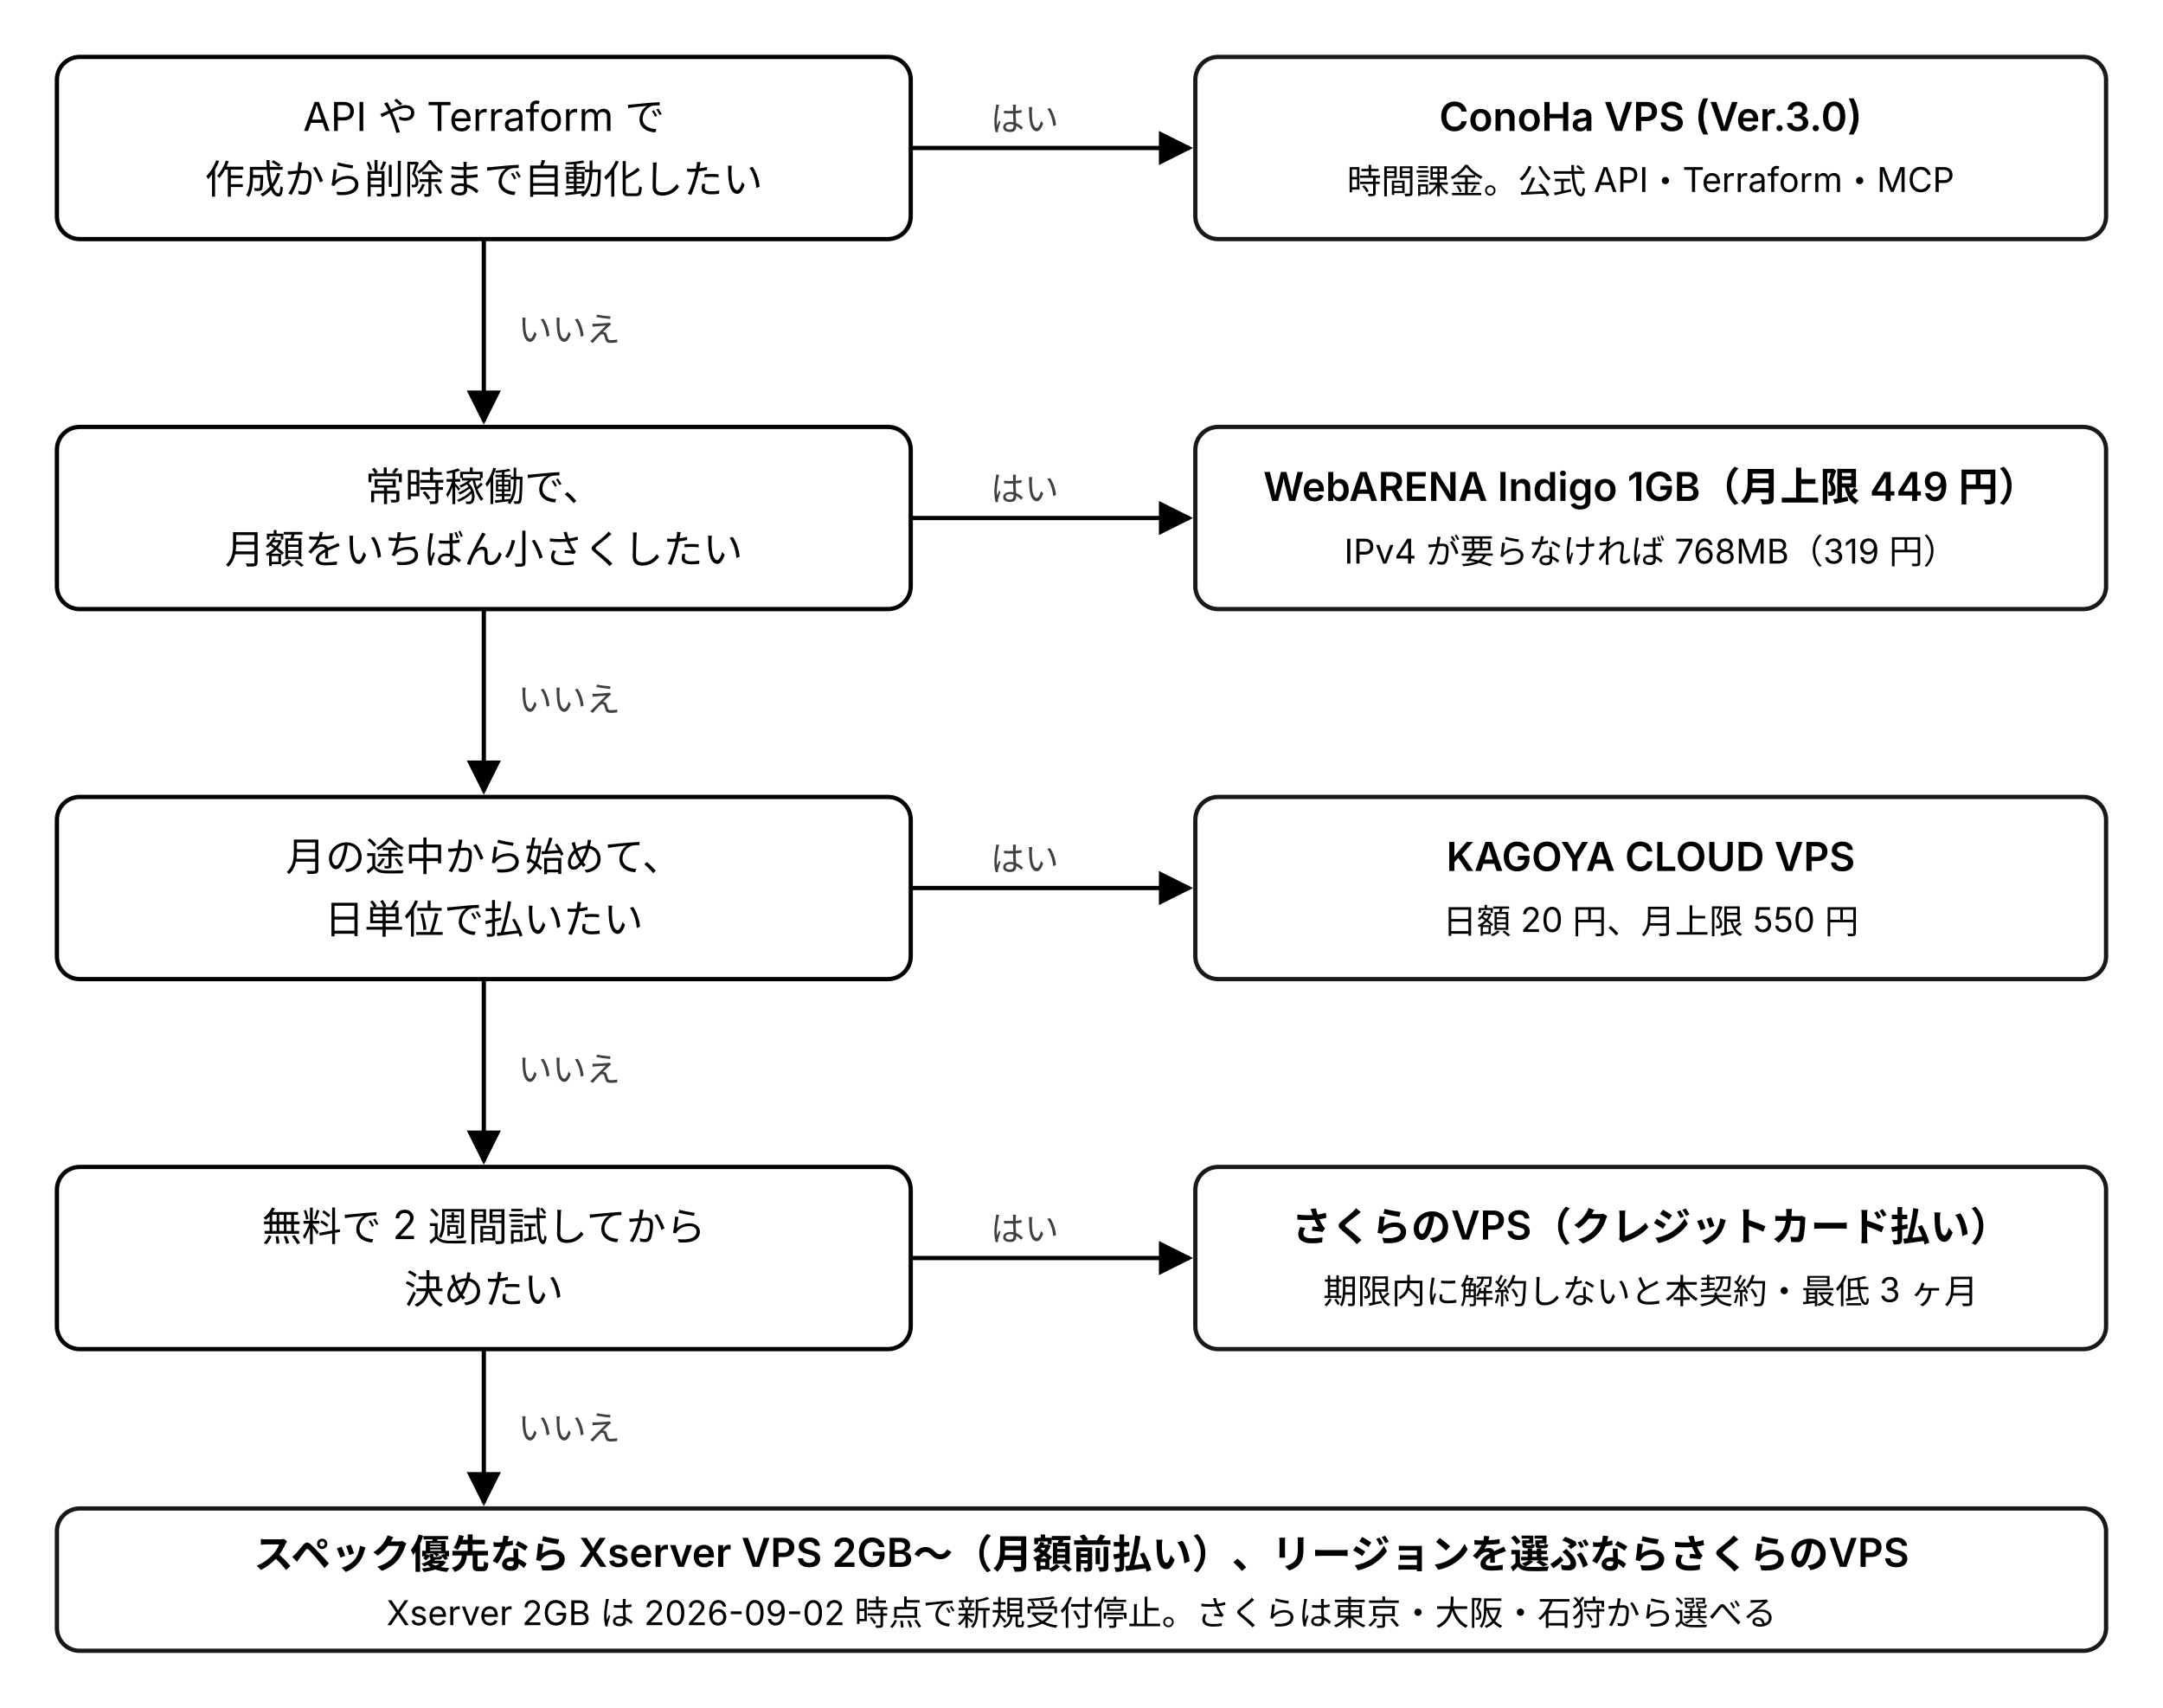
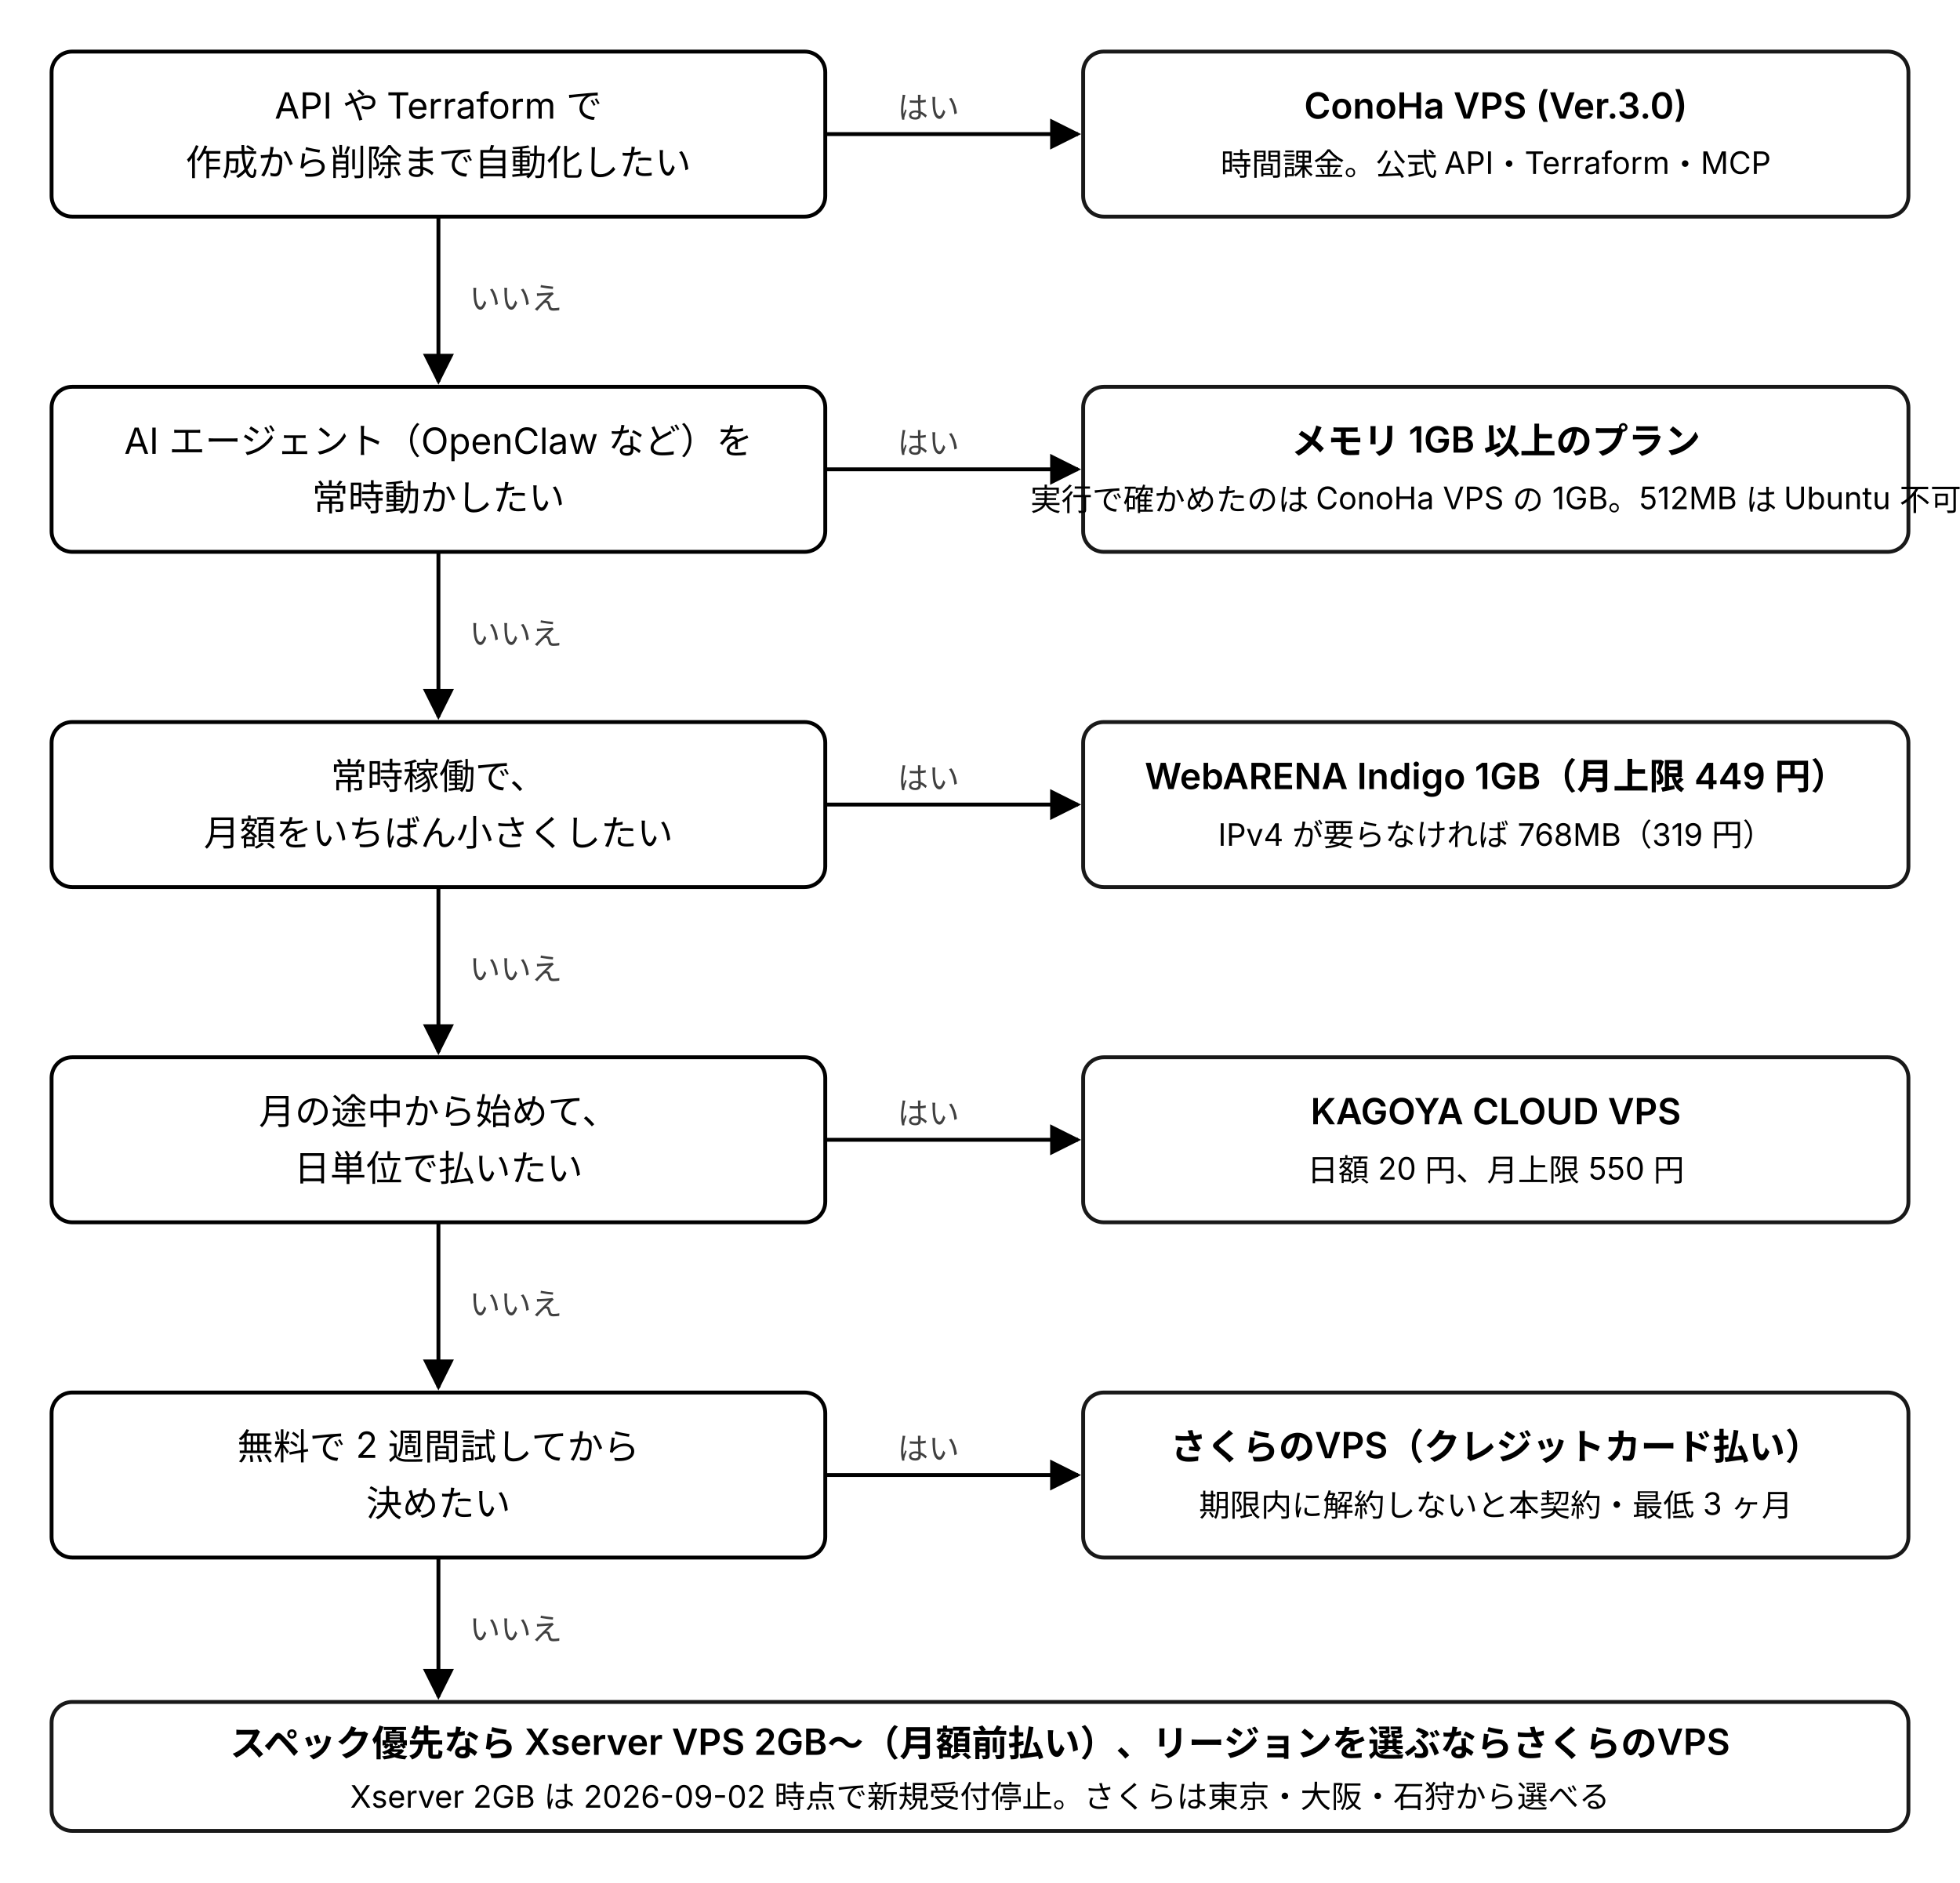
- <svg xmlns="http://www.w3.org/2000/svg" viewBox="0 0 760 600" font-family="system-ui, -apple-system, 'Segoe UI', 'Hiragino Sans', 'Noto Sans JP', sans-serif" font-size="14" fill="currentColor">
+ <svg xmlns="http://www.w3.org/2000/svg" viewBox="0 0 760 730" font-family="system-ui, -apple-system, 'Segoe UI', 'Hiragino Sans', 'Noto Sans JP', sans-serif" font-size="14" fill="currentColor">
  <defs>
    <marker id="arrow" viewBox="0 0 10 10" refX="9" refY="5" markerWidth="8" markerHeight="8" orient="auto-start-reverse">
      <path d="M 0 0 L 10 5 L 0 10 z" fill="currentColor" />
    </marker>
  </defs>
  <g stroke="currentColor" stroke-width="1.5" fill="none">
    <rect x="20" y="20" width="300" height="64" rx="8" />
    <rect x="20" y="150" width="300" height="64" rx="8" />
    <rect x="20" y="280" width="300" height="64" rx="8" />
    <rect x="20" y="410" width="300" height="64" rx="8" />
+     <rect x="20" y="540" width="300" height="64" rx="8" />
    <rect x="420" y="20" width="320" height="64" rx="8" stroke-dasharray="none" opacity="0.9" />
    <rect x="420" y="150" width="320" height="64" rx="8" opacity="0.9" />
    <rect x="420" y="280" width="320" height="64" rx="8" opacity="0.9" />
    <rect x="420" y="410" width="320" height="64" rx="8" opacity="0.9" />
-     <rect x="20" y="530" width="720" height="50" rx="8" opacity="0.9" />
+     <rect x="420" y="540" width="320" height="64" rx="8" opacity="0.9" />
+     <rect x="20" y="660" width="720" height="50" rx="8" opacity="0.9" />
    <line x1="320" y1="52" x2="418" y2="52" marker-end="url(#arrow)" />
    <line x1="320" y1="182" x2="418" y2="182" marker-end="url(#arrow)" />
    <line x1="320" y1="312" x2="418" y2="312" marker-end="url(#arrow)" />
    <line x1="320" y1="442" x2="418" y2="442" marker-end="url(#arrow)" />
+     <line x1="320" y1="572" x2="418" y2="572" marker-end="url(#arrow)" />
    <line x1="170" y1="84" x2="170" y2="148" marker-end="url(#arrow)" />
    <line x1="170" y1="214" x2="170" y2="278" marker-end="url(#arrow)" />
    <line x1="170" y1="344" x2="170" y2="408" marker-end="url(#arrow)" />
-     <line x1="170" y1="474" x2="170" y2="528" marker-end="url(#arrow)" />
+     <line x1="170" y1="474" x2="170" y2="538" marker-end="url(#arrow)" />
+     <line x1="170" y1="604" x2="170" y2="658" marker-end="url(#arrow)" />
  </g>
  <g font-size="12" opacity="0.75">
    <text x="360" y="46" text-anchor="middle">はい</text>
    <text x="360" y="176" text-anchor="middle">はい</text>
    <text x="360" y="306" text-anchor="middle">はい</text>
    <text x="360" y="436" text-anchor="middle">はい</text>
+     <text x="360" y="566" text-anchor="middle">はい</text>
    <text x="182" y="120">いいえ</text>
    <text x="182" y="250">いいえ</text>
    <text x="182" y="380">いいえ</text>
-     <text x="182" y="506">いいえ</text>
+     <text x="182" y="510">いいえ</text>
+     <text x="182" y="636">いいえ</text>
  </g>
  <g text-anchor="middle">
    <text x="170" y="46">API や Terraform で</text>
    <text x="170" y="68">作成から削除まで自動化したい</text>
-     <text x="170" y="176">常時稼働で、</text>
-     <text x="170" y="198">月額をいちばん小さくしたい</text>
-     <text x="170" y="306">月の途中から始めて、</text>
-     <text x="170" y="328">日単位で払いたい</text>
-     <text x="170" y="436">無料で 2 週間試してから</text>
-     <text x="170" y="458">決めたい</text>
+     <text x="170" y="176">AI エージェント（OpenClaw など）を</text>
+     <text x="170" y="198">常時動かしたい</text>
+     <text x="170" y="306">常時稼働で、</text>
+     <text x="170" y="328">月額をいちばん小さくしたい</text>
+     <text x="170" y="436">月の途中から始めて、</text>
+     <text x="170" y="458">日単位で払いたい</text>
+     <text x="170" y="566">無料で 2 週間試してから</text>
+     <text x="170" y="588">決めたい</text>
  </g>
  <g text-anchor="middle">
    <text x="580" y="46" font-weight="600">ConoHa VPS (Ver.3.0)</text>
    <text x="580" y="68" font-size="12">時間課金。公式 API・Terraform・MCP</text>
-     <text x="580" y="176" font-weight="600">WebARENA Indigo 1GB（月上限 449 円）</text>
-     <text x="580" y="198" font-size="12">IPv4 が要らなければ 768MB（319 円）</text>
-     <text x="580" y="306" font-weight="600">KAGOYA CLOUD VPS</text>
-     <text x="580" y="328" font-size="12">日額 20 円、月上限 550 円</text>
-     <text x="580" y="436" font-weight="600">さくらのVPS（クレジットカード払い）</text>
-     <text x="580" y="458" font-size="12">期限内に解約しないと本契約・最低 3 ヶ月</text>
-     <text x="380" y="551" font-weight="600">スペック優先なら Xserver VPS 2GB〜（月額前払い）、リージョンを選ぶならさくらのVPS</text>
-     <text x="380" y="571" font-size="12">Xserver 2GB は 2026-09-02 時点で新規受付停止。さくらは東京・大阪・石狩から選べる</text>
+     <text x="580" y="176" font-weight="600">メモリ 1GB 以上のプラン</text>
+     <text x="580" y="198" font-size="12">実行で確かめたのは ConoHa VPS の 1GB。512MB は Ubuntu 不可</text>
+     <text x="580" y="306" font-weight="600">WebARENA Indigo 1GB（月上限 449 円）</text>
+     <text x="580" y="328" font-size="12">IPv4 が要らなければ 768MB（319 円）</text>
+     <text x="580" y="436" font-weight="600">KAGOYA CLOUD VPS</text>
+     <text x="580" y="458" font-size="12">日額 20 円、月上限 550 円</text>
+     <text x="580" y="566" font-weight="600">さくらのVPS（クレジットカード払い）</text>
+     <text x="580" y="588" font-size="12">期限内に解約しないと本契約・最低 3 ヶ月</text>
+     <text x="380" y="681" font-weight="600">スペック優先なら Xserver VPS 2GB〜（月額前払い）、リージョンを選ぶならさくらのVPS</text>
+     <text x="380" y="701" font-size="12">Xserver 2GB は 2026-09-02 時点で新規受付停止。さくらは東京・大阪・石狩から選べる</text>
  </g>
</svg>
